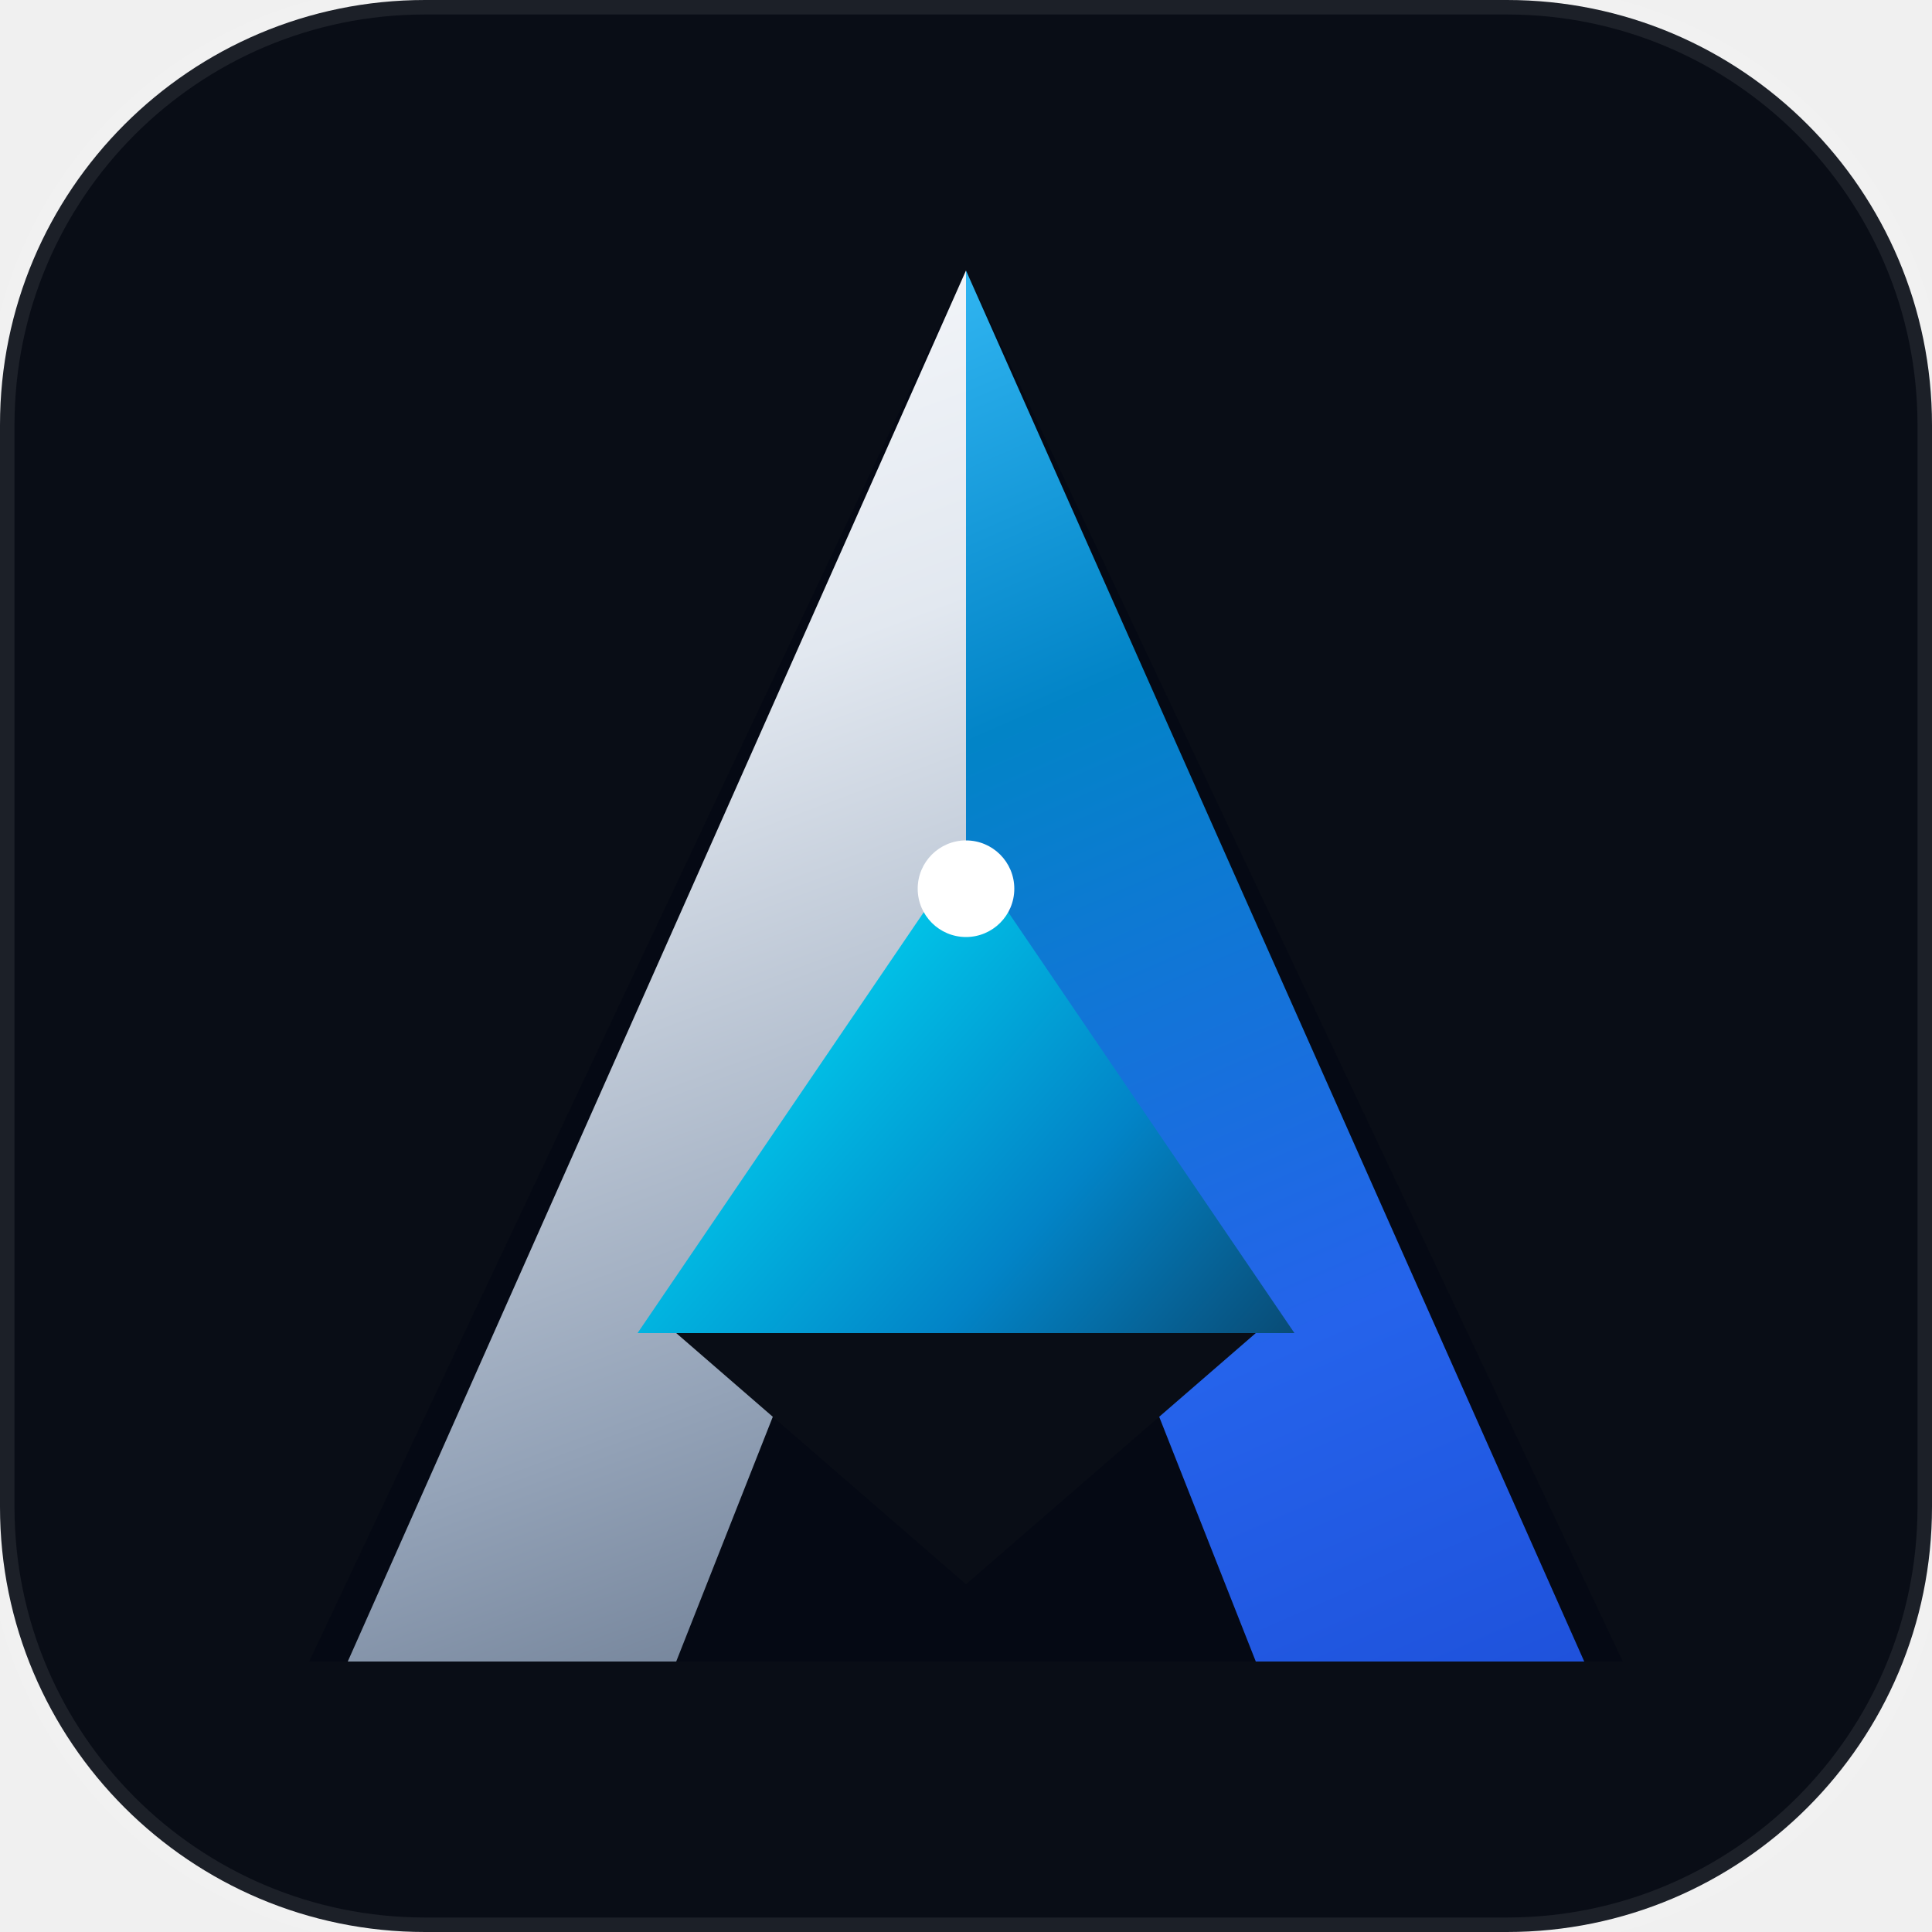
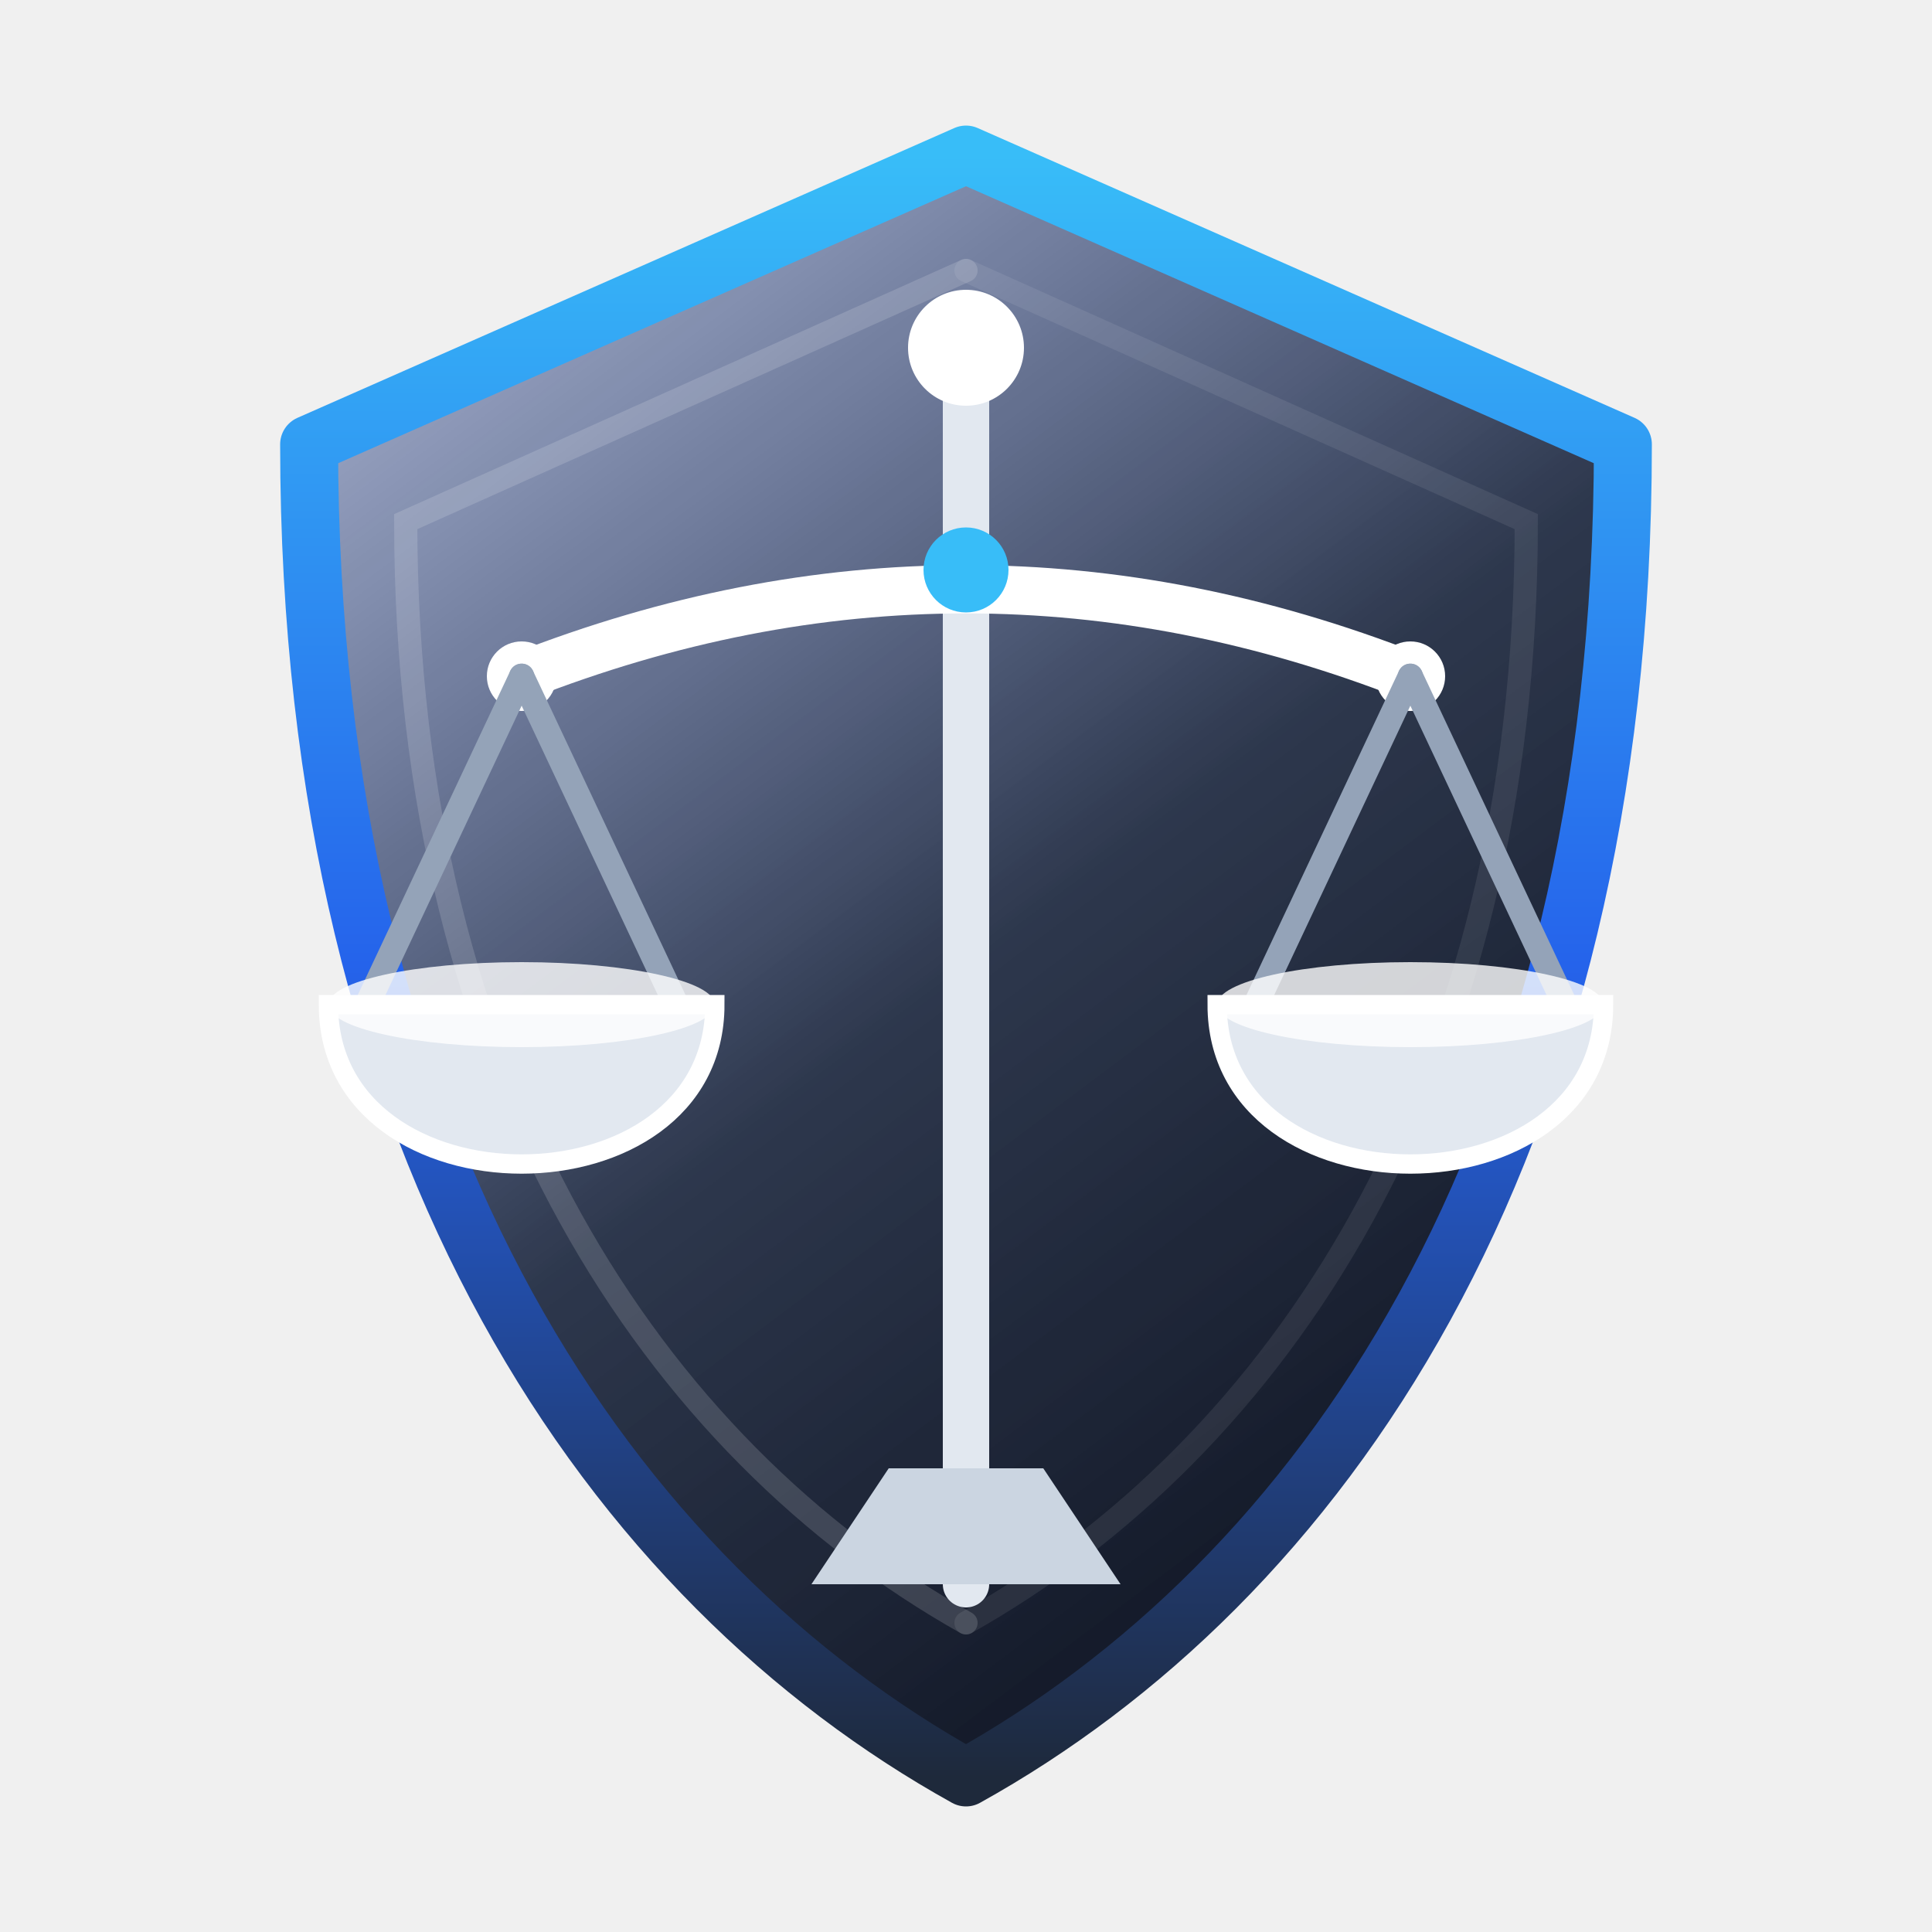
<svg xmlns="http://www.w3.org/2000/svg" viewBox="0 0 100 100" width="100%" height="100%" fill="none">
  <defs>
-     <linearGradient id="alpar-fav-titanium" x1="20" y1="10" x2="50" y2="90" gradientUnits="userSpaceOnUse">
-       <stop offset="0%" stop-color="#ffffff" />
-       <stop offset="35%" stop-color="#e2e8f0" />
-       <stop offset="75%" stop-color="#94a3b8" />
-       <stop offset="100%" stop-color="#64748b" />
+     <linearGradient id="icon-shield-fill" x1="20" y1="10" x2="80" y2="90" gradientUnits="userSpaceOnUse">
+       <stop offset="0%" stop-color="#1e3a8a" stop-opacity="0.35" />
+       <stop offset="50%" stop-color="#0b1730" stop-opacity="0.85" />
+       <stop offset="100%" stop-color="#020612" stop-opacity="0.98" />
    </linearGradient>
-     <linearGradient id="alpar-fav-cobalt" x1="50" y1="10" x2="85" y2="90" gradientUnits="userSpaceOnUse">
+     <linearGradient id="icon-shield-stroke" x1="50" y1="8" x2="50" y2="92" gradientUnits="userSpaceOnUse">
      <stop offset="0%" stop-color="#38bdf8" />
-       <stop offset="30%" stop-color="#0284c7" />
-       <stop offset="70%" stop-color="#2563eb" />
-       <stop offset="100%" stop-color="#1d4ed8" />
+       <stop offset="50%" stop-color="#2563eb" />
+       <stop offset="100%" stop-color="#1e293b" />
    </linearGradient>
-     <linearGradient id="alpar-fav-cyan-beam" x1="30" y1="50" x2="70" y2="85" gradientUnits="userSpaceOnUse">
-       <stop offset="0%" stop-color="#00f0ff" />
-       <stop offset="50%" stop-color="#0284c7" />
-       <stop offset="100%" stop-color="#0f172a" />
-     </linearGradient>
-     <rect id="alpar-fav-bg" width="100" height="100" rx="22" fill="#090d16" />
  </defs>
-   <use href="#alpar-fav-bg" />
-   <rect width="100" height="100" rx="22" stroke="rgba(255,255,255,0.08)" stroke-width="1.5" />
-   <g transform="translate(0, 0)">
-     <polygon points="50,14 16,86 84,86" fill="#030712" fill-opacity="0.5" />
-     <polygon points="50,14 18,86 35,86 50,48" fill="url(#alpar-fav-titanium)" />
-     <polygon points="50,14 50,48 65,86 82,86" fill="url(#alpar-fav-cobalt)" />
-     <polygon points="33,69 67,69 50,44" fill="url(#alpar-fav-cyan-beam)" />
-     <polygon points="35,69 65,69 50,82" fill="#090d16" />
-     <circle cx="50" cy="46" r="2.5" fill="#ffffff" />
-   </g>
+   <path d="M 50, 8 L 16, 23 C 16, 60 32, 82 50, 92 C 68, 82 84, 60 84, 23 Z" fill="url(#icon-shield-fill)" stroke="url(#icon-shield-stroke)" stroke-width="3" stroke-linejoin="round" />
+   <path d="M 50, 14 L 21, 27 C 21, 56 34, 75 50, 84" stroke="#ffffff" stroke-opacity="0.15" stroke-width="1.2" stroke-linecap="round" fill="none" />
+   <path d="M 50, 14 L 79, 27 C 79, 56 66, 75 50, 84" stroke="#ffffff" stroke-opacity="0.08" stroke-width="1.2" stroke-linecap="round" fill="none" />
+   <line x1="50" y1="18" x2="50" y2="82" stroke="#e2e8f0" stroke-width="2.4" stroke-linecap="round" />
+   <circle cx="50" cy="18" r="3" fill="#ffffff" />
+   <path d="M 42,82 L 58,82 L 54,76 L 46,76 Z" fill="#cbd5e1" />
+   <path d="M 27, 35 Q 50, 26 73, 35" stroke="#ffffff" stroke-width="2.5" stroke-linecap="round" fill="none" />
+   <circle cx="50" cy="29.5" r="2.2" fill="#38bdf8" />
+   <circle cx="27" cy="35" r="1.8" fill="#ffffff" />
+   <circle cx="73" cy="35" r="1.8" fill="#ffffff" />
+   <line x1="27" y1="35" x2="19" y2="52" stroke="#94a3b8" stroke-width="1.3" stroke-linecap="round" />
+   <line x1="27" y1="35" x2="35" y2="52" stroke="#94a3b8" stroke-width="1.3" stroke-linecap="round" />
+   <path d="M 17, 52 C 17, 63 37, 63 37, 52 Z" fill="#e2e8f0" stroke="#ffffff" stroke-width="1" />
+   <ellipse cx="27" cy="52" rx="10" ry="2.2" fill="#ffffff" fill-opacity="0.8" />
+   <line x1="73" y1="35" x2="65" y2="52" stroke="#94a3b8" stroke-width="1.3" stroke-linecap="round" />
+   <line x1="73" y1="35" x2="81" y2="52" stroke="#94a3b8" stroke-width="1.3" stroke-linecap="round" />
+   <path d="M 63, 52 C 63, 63 83, 63 83, 52 Z" fill="#e2e8f0" stroke="#ffffff" stroke-width="1" />
+   <ellipse cx="73" cy="52" rx="10" ry="2.2" fill="#ffffff" fill-opacity="0.8" />
</svg>
